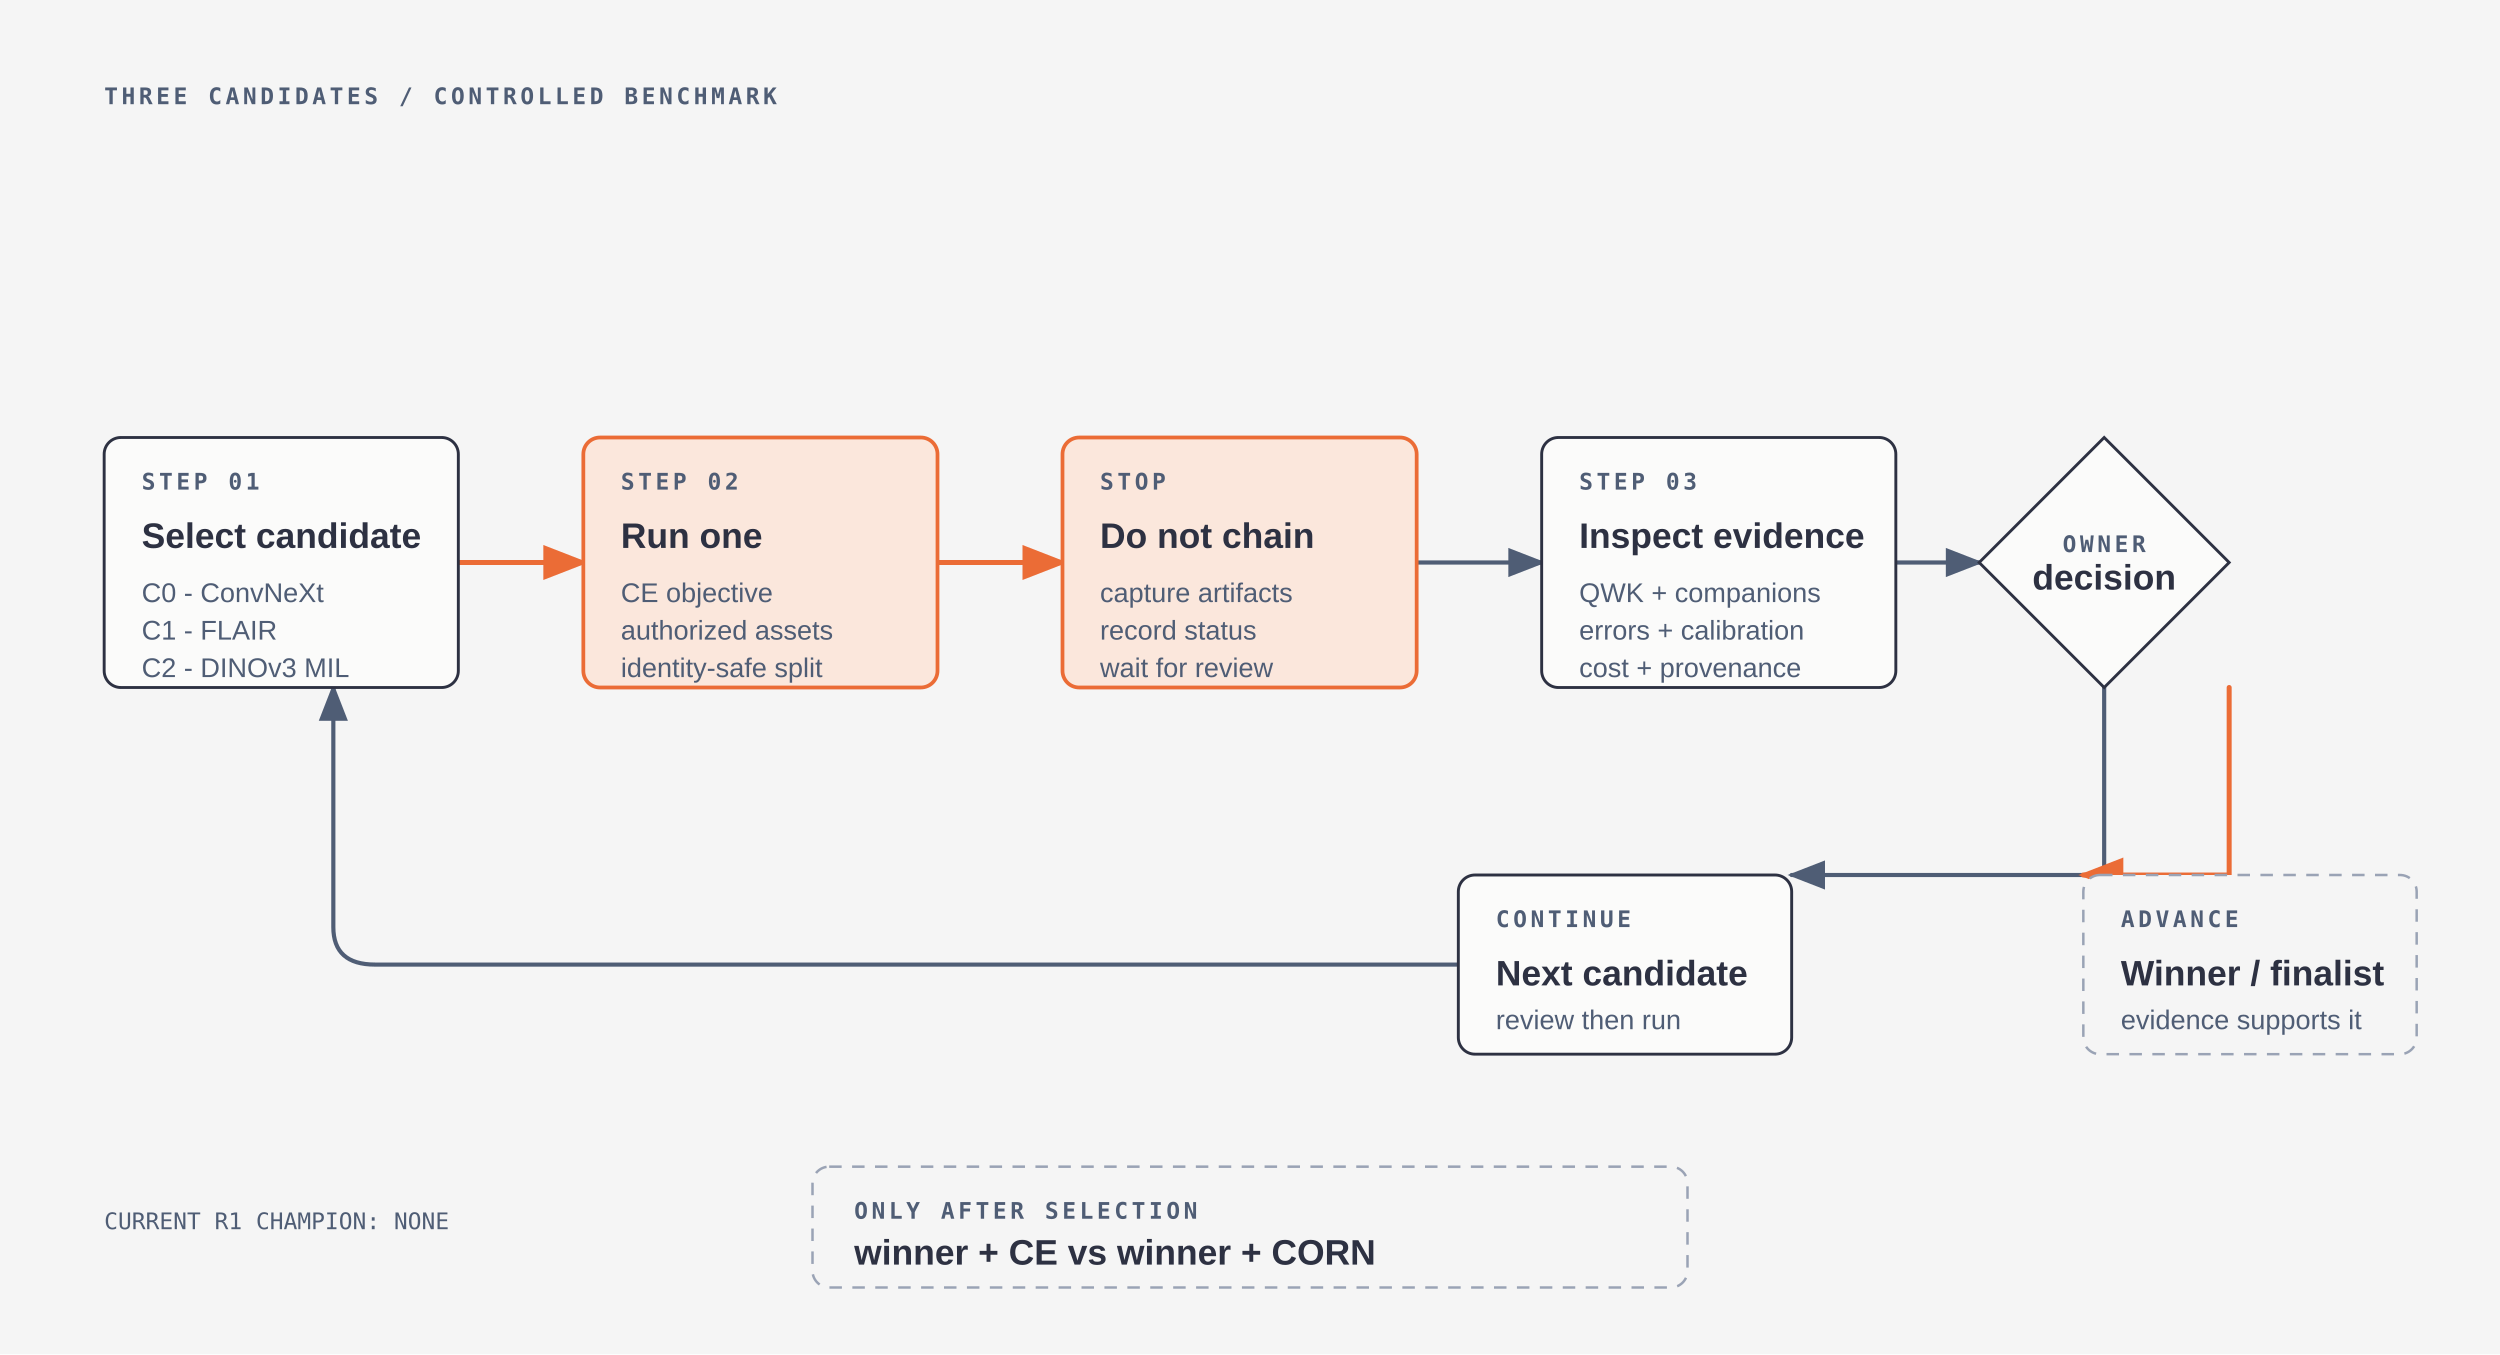
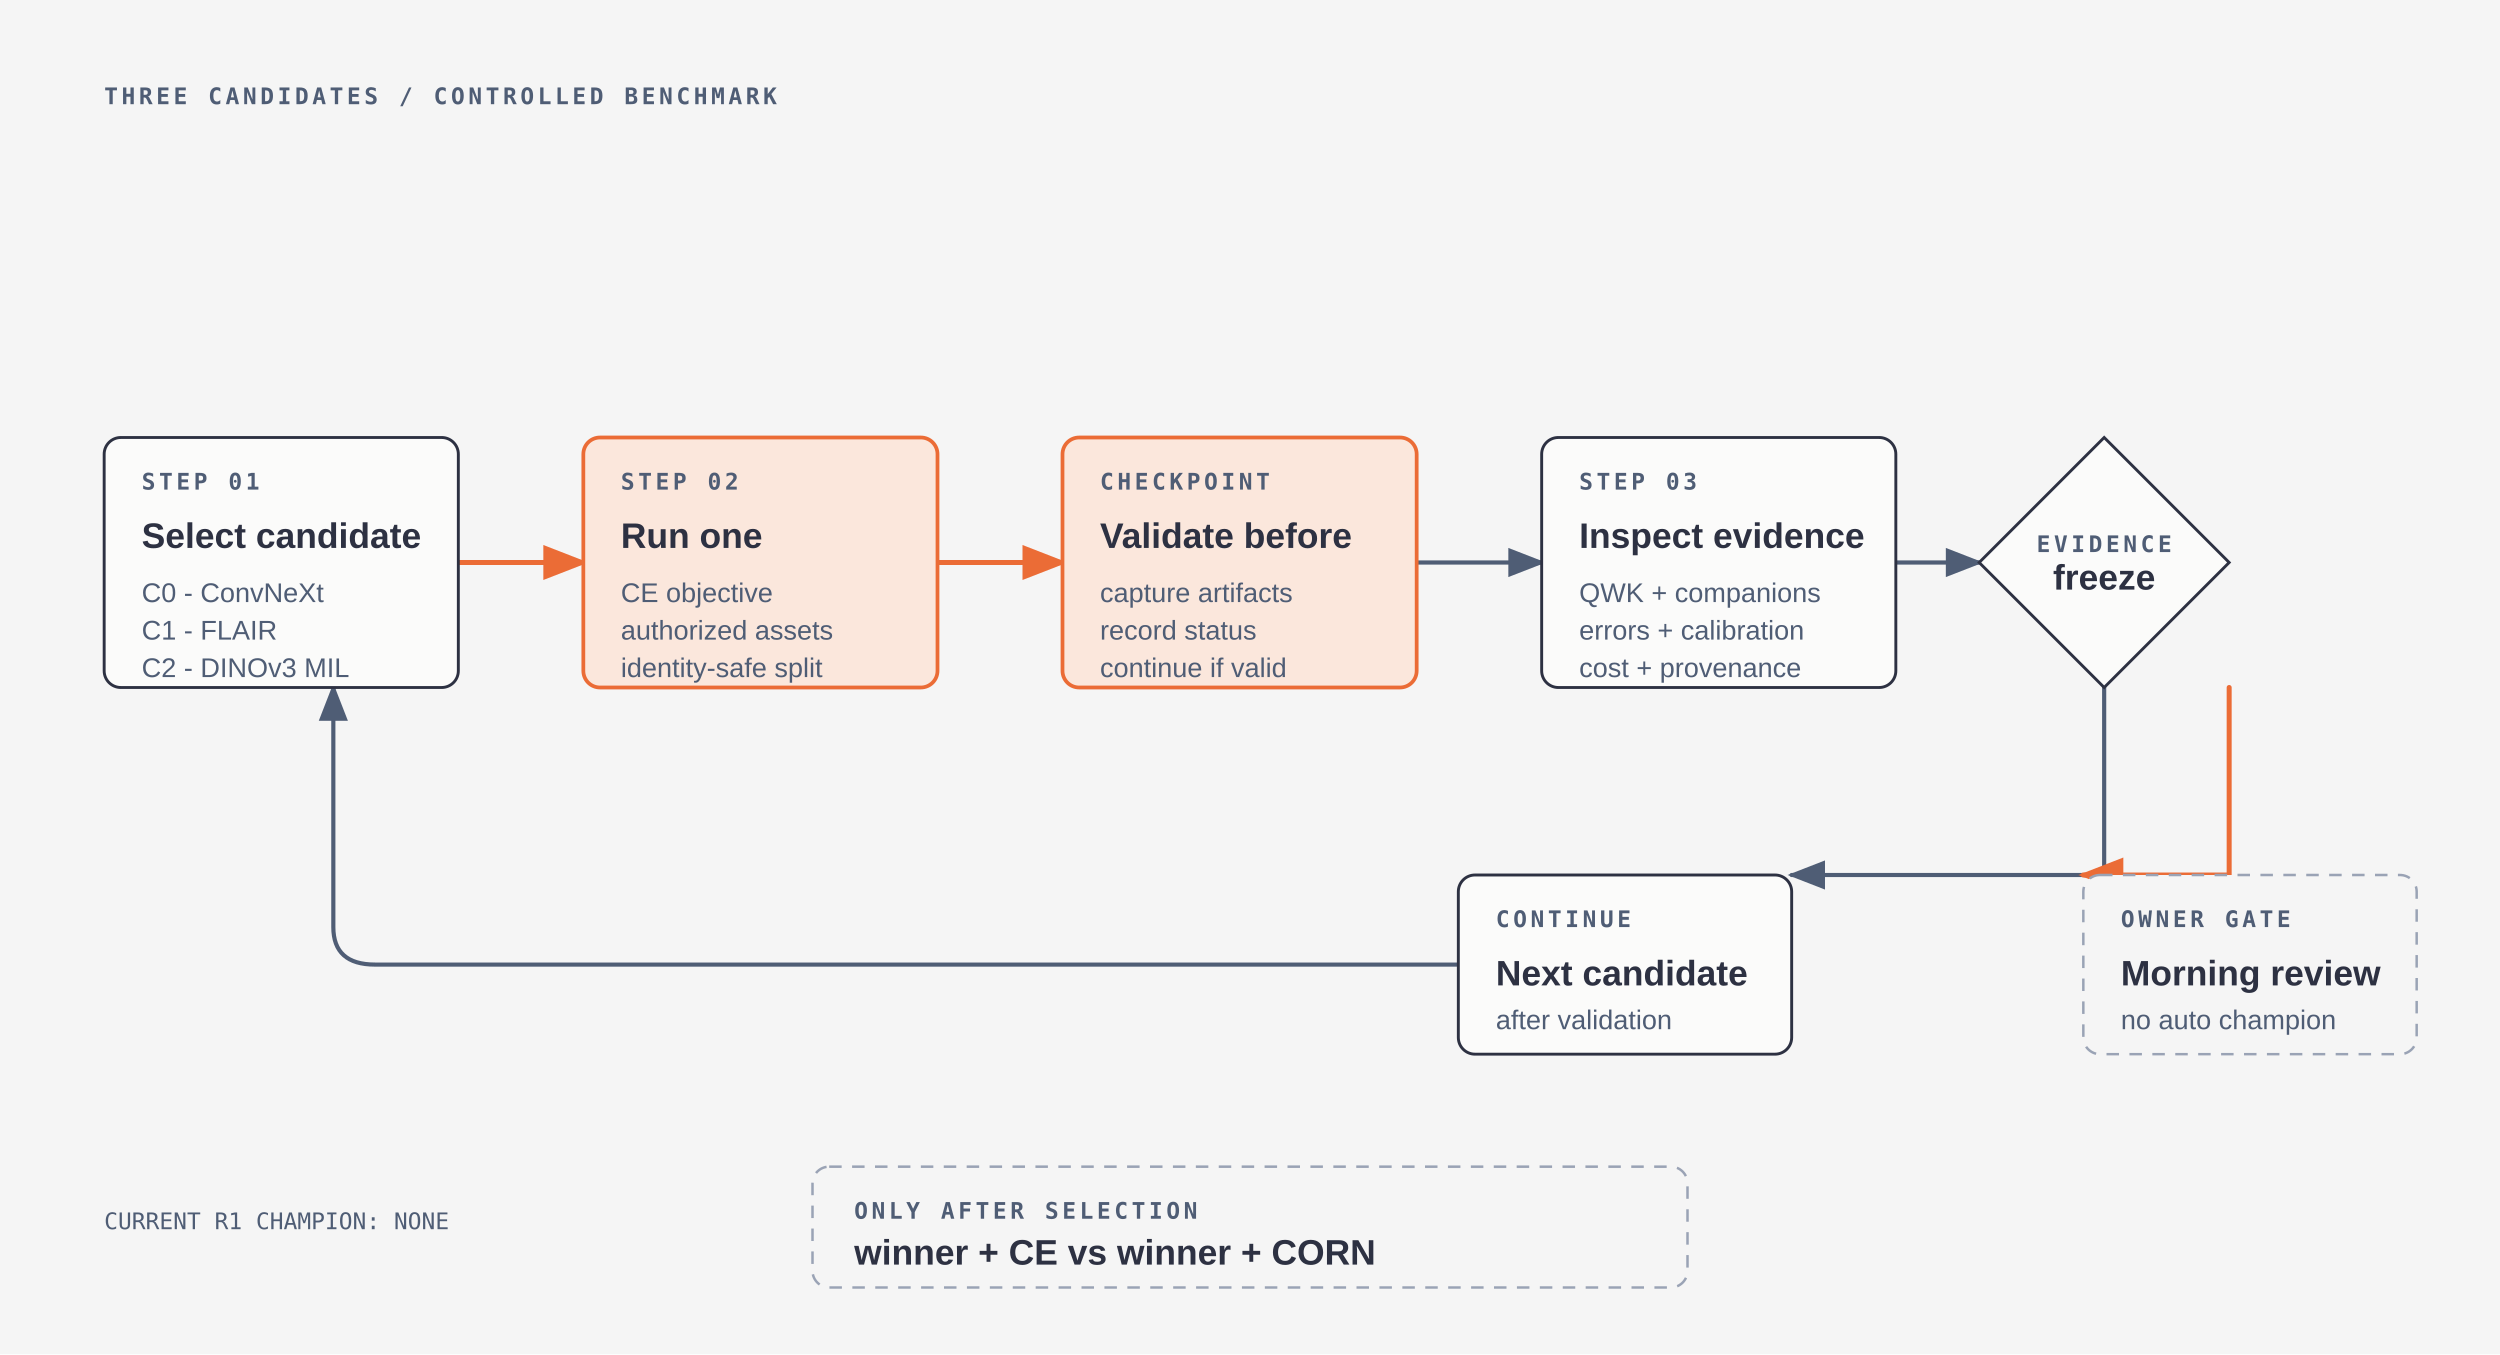
<svg xmlns="http://www.w3.org/2000/svg" viewBox="0 0 1200 650" role="img" aria-labelledby="loop-title loop-desc">
  <defs>
    <marker id="loop-arrow" markerWidth="9" markerHeight="7" refX="8" refY="3.5" orient="auto">
      <path d="M0 0 L9 3.5 L0 7 Z" fill="#4f5d75" />
    </marker>
    <marker id="loop-accent-arrow" markerWidth="9" markerHeight="7" refX="8" refY="3.5" orient="auto">
      <path d="M0 0 L9 3.5 L0 7 Z" fill="#eb6c36" />
    </marker>
    <style>
      .kicker { font:600 11px Consolas,monospace; letter-spacing:1.7px; fill:#4f5d75; }
      .title { font:600 17px Segoe UI,Arial,sans-serif; fill:#2d3142; }
      .body { font:400 13px Segoe UI,Arial,sans-serif; fill:#4f5d75; }
      .mono { font:500 11px Consolas,monospace; fill:#4f5d75; }
      .box { fill:#fbfbfa; stroke:#2d3142; stroke-width:1.4; }
      .focal { fill:#fbe7dc; stroke:#eb6c36; stroke-width:1.8; }
      .optional { fill:#f5f5f5; stroke:#9aa3b5; stroke-width:1.2; stroke-dasharray:6 5; }
      .connector { fill:none; stroke:#4f5d75; stroke-width:2; stroke-linecap:round; stroke-linejoin:round; marker-end:url(#loop-arrow); }
      .connector-accent { fill:none; stroke:#eb6c36; stroke-width:2.4; stroke-linecap:round; stroke-linejoin:round; marker-end:url(#loop-accent-arrow); }
    </style>
  </defs>
  <rect width="1200" height="650" fill="#f5f5f5" />
  <text x="50" y="50" class="kicker">THREE CANDIDATES / CONTROLLED BENCHMARK</text>
  <path class="connector-accent" d="M220 270 H280" />
  <path class="connector-accent" d="M450 270 H510" />
  <path class="connector" d="M680 270 H740" />
  <path class="connector" d="M910 270 H950" />
  <path class="connector" d="M1010 330 V420 H860" />
  <path class="connector-accent" d="M1070 330 V420 H1000" />
  <path class="connector" d="M700 463 H180 Q160 463 160 445 V330" />
  <g transform="translate(50 210)">
    <rect width="170" height="120" rx="8" class="box" />
    <text x="18" y="25" class="kicker">STEP 01</text>
    <text x="18" y="53" class="title">Select candidate</text>
    <text x="18" y="79" class="body">C0 - ConvNeXt</text>
    <text x="18" y="97" class="body">C1 - FLAIR</text>
    <text x="18" y="115" class="body">C2 - DINOv3 MIL</text>
  </g>
  <g transform="translate(280 210)">
    <rect width="170" height="120" rx="8" class="focal" />
    <text x="18" y="25" class="kicker">STEP 02</text>
    <text x="18" y="53" class="title">Run one</text>
    <text x="18" y="79" class="body">CE objective</text>
    <text x="18" y="97" class="body">authorized assets</text>
    <text x="18" y="115" class="body">identity-safe split</text>
  </g>
  <g transform="translate(510 210)">
    <rect width="170" height="120" rx="8" class="focal" />
-     <text x="18" y="25" class="kicker">STOP</text>
-     <text x="18" y="53" class="title">Do not chain</text>
+     <text x="18" y="25" class="kicker">CHECKPOINT</text>
+     <text x="18" y="53" class="title">Validate before</text>
    <text x="18" y="79" class="body">capture artifacts</text>
    <text x="18" y="97" class="body">record status</text>
-     <text x="18" y="115" class="body">wait for review</text>
+     <text x="18" y="115" class="body">continue if valid</text>
  </g>
  <g transform="translate(740 210)">
    <rect width="170" height="120" rx="8" class="box" />
    <text x="18" y="25" class="kicker">STEP 03</text>
    <text x="18" y="53" class="title">Inspect evidence</text>
    <text x="18" y="79" class="body">QWK + companions</text>
    <text x="18" y="97" class="body">errors + calibration</text>
    <text x="18" y="115" class="body">cost + provenance</text>
  </g>
  <polygon points="1010,210 1070,270 1010,330 950,270" class="box" />
-   <text x="1010" y="265" text-anchor="middle" class="kicker">OWNER</text>
-   <text x="1010" y="283" text-anchor="middle" class="title" font-size="14">decision</text>
+   <text x="1010" y="265" text-anchor="middle" class="kicker">EVIDENCE</text>
+   <text x="1010" y="283" text-anchor="middle" class="title" font-size="14">freeze</text>
  <g transform="translate(700 420)">
    <rect width="160" height="86" rx="8" class="box" />
    <text x="18" y="25" class="kicker">CONTINUE</text>
    <text x="18" y="53" class="title">Next candidate</text>
-     <text x="18" y="74" class="body">review then run</text>
+     <text x="18" y="74" class="body">after validation</text>
  </g>
  <g transform="translate(1000 420)">
    <rect width="160" height="86" rx="8" class="optional" />
-     <text x="18" y="25" class="kicker">ADVANCE</text>
-     <text x="18" y="53" class="title">Winner / finalist</text>
-     <text x="18" y="74" class="body">evidence supports it</text>
+     <text x="18" y="25" class="kicker">OWNER GATE</text>
+     <text x="18" y="53" class="title">Morning review</text>
+     <text x="18" y="74" class="body">no auto champion</text>
  </g>
  <g transform="translate(390 560)">
    <rect width="420" height="58" rx="8" class="optional" />
    <text x="20" y="25" class="kicker">ONLY AFTER SELECTION</text>
    <text x="20" y="47" class="title" font-size="14">winner + CE  vs  winner + CORN</text>
  </g>
  <text x="50" y="590" class="mono">CURRENT R1 CHAMPION: NONE</text>
</svg>
